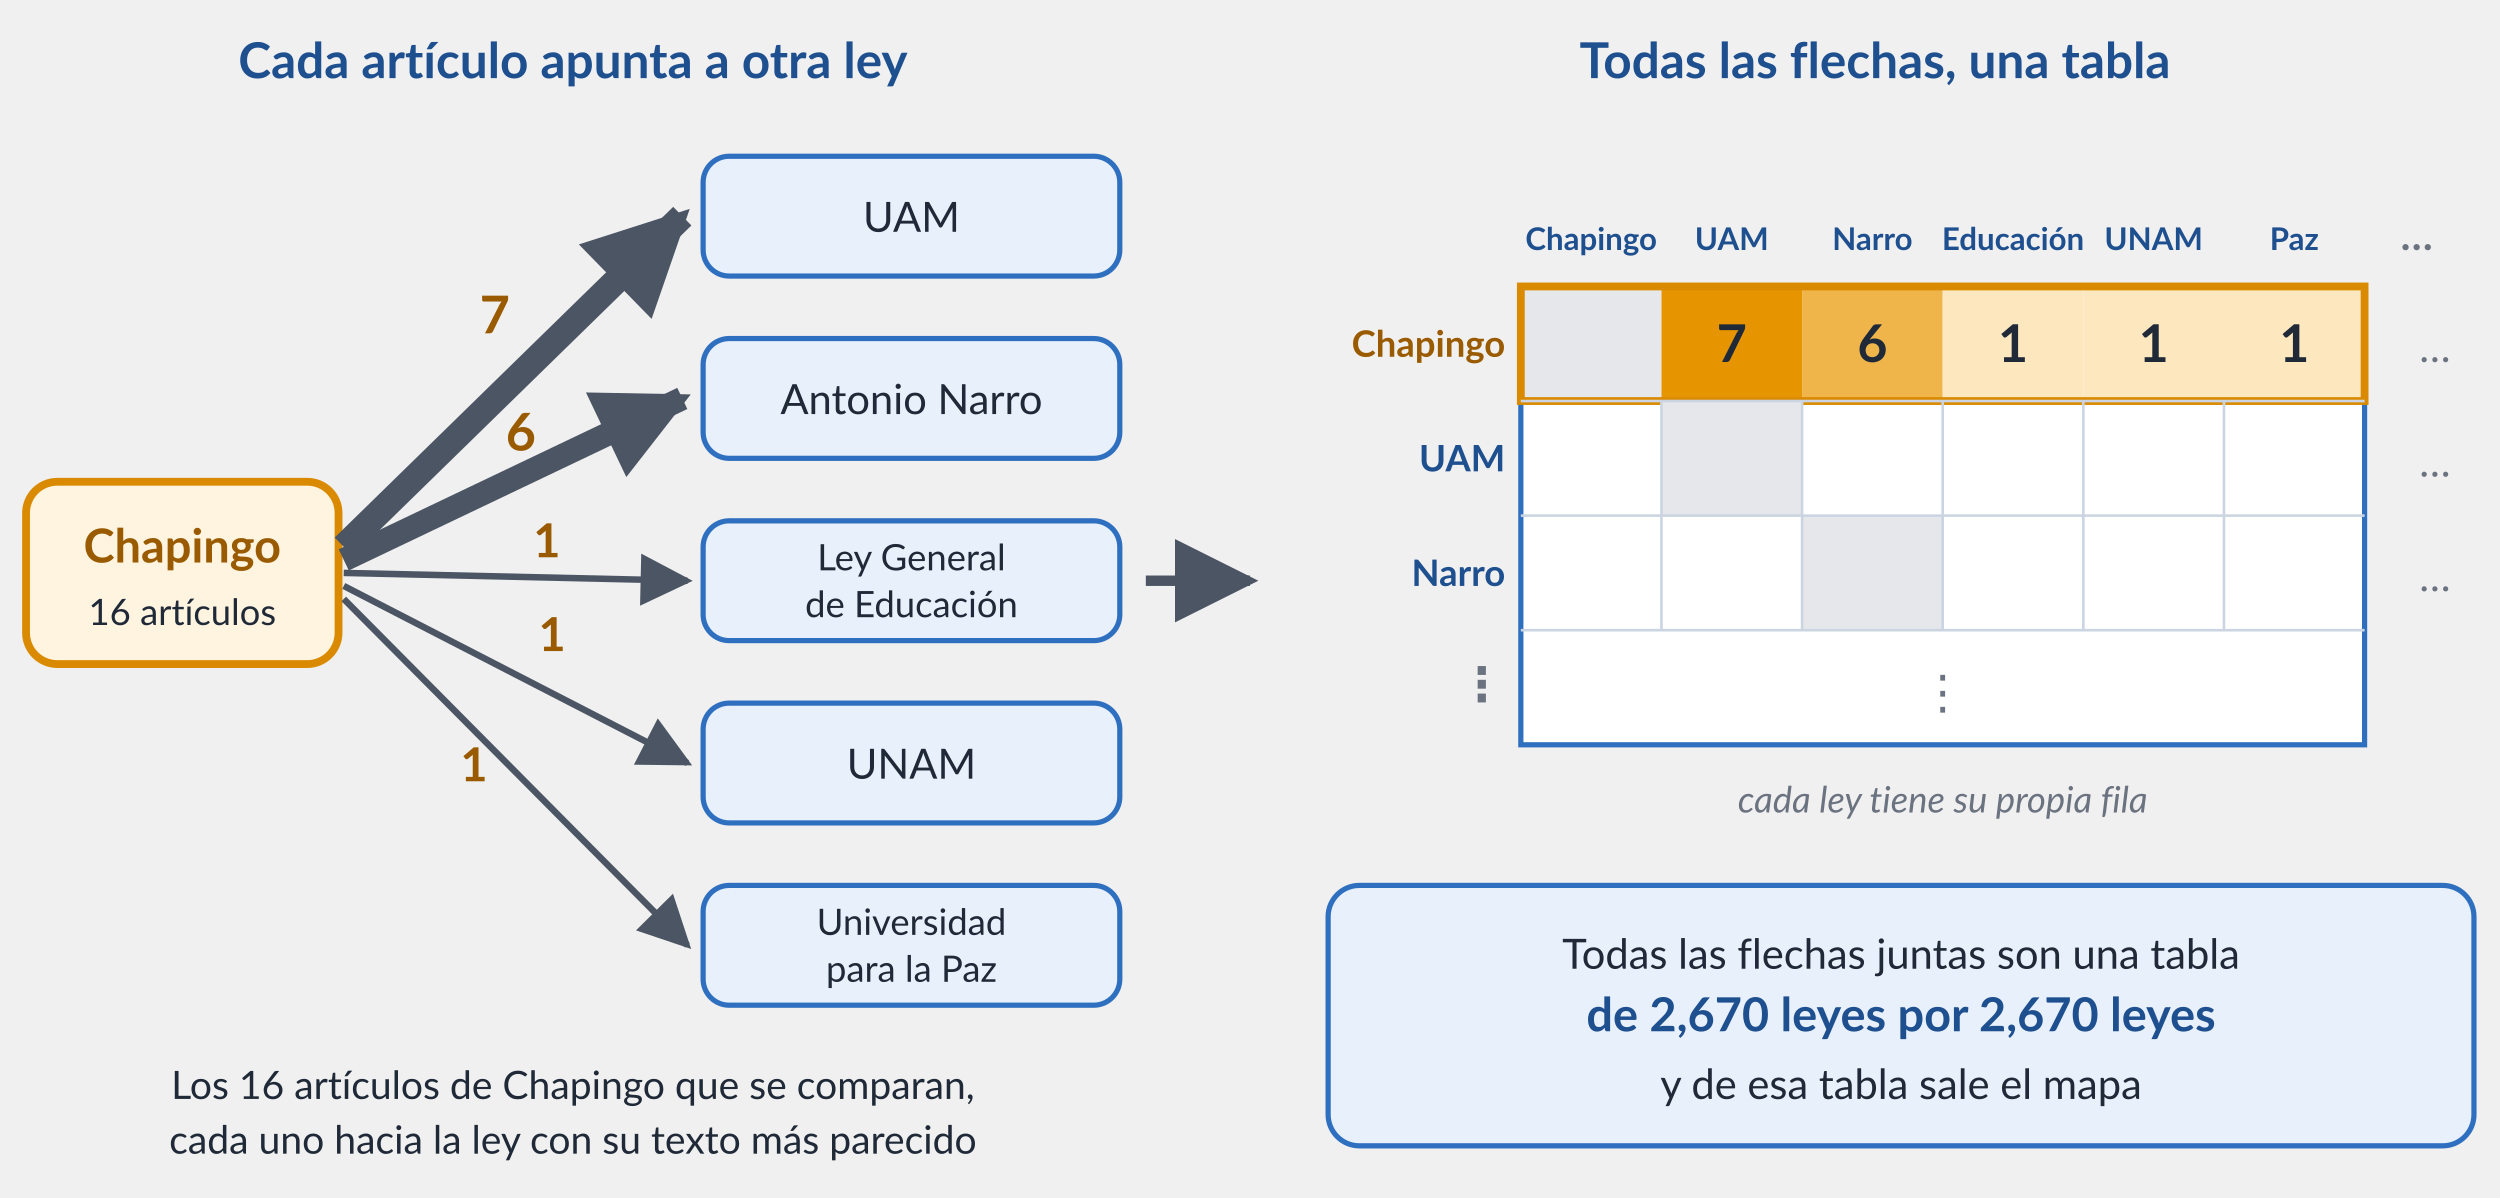
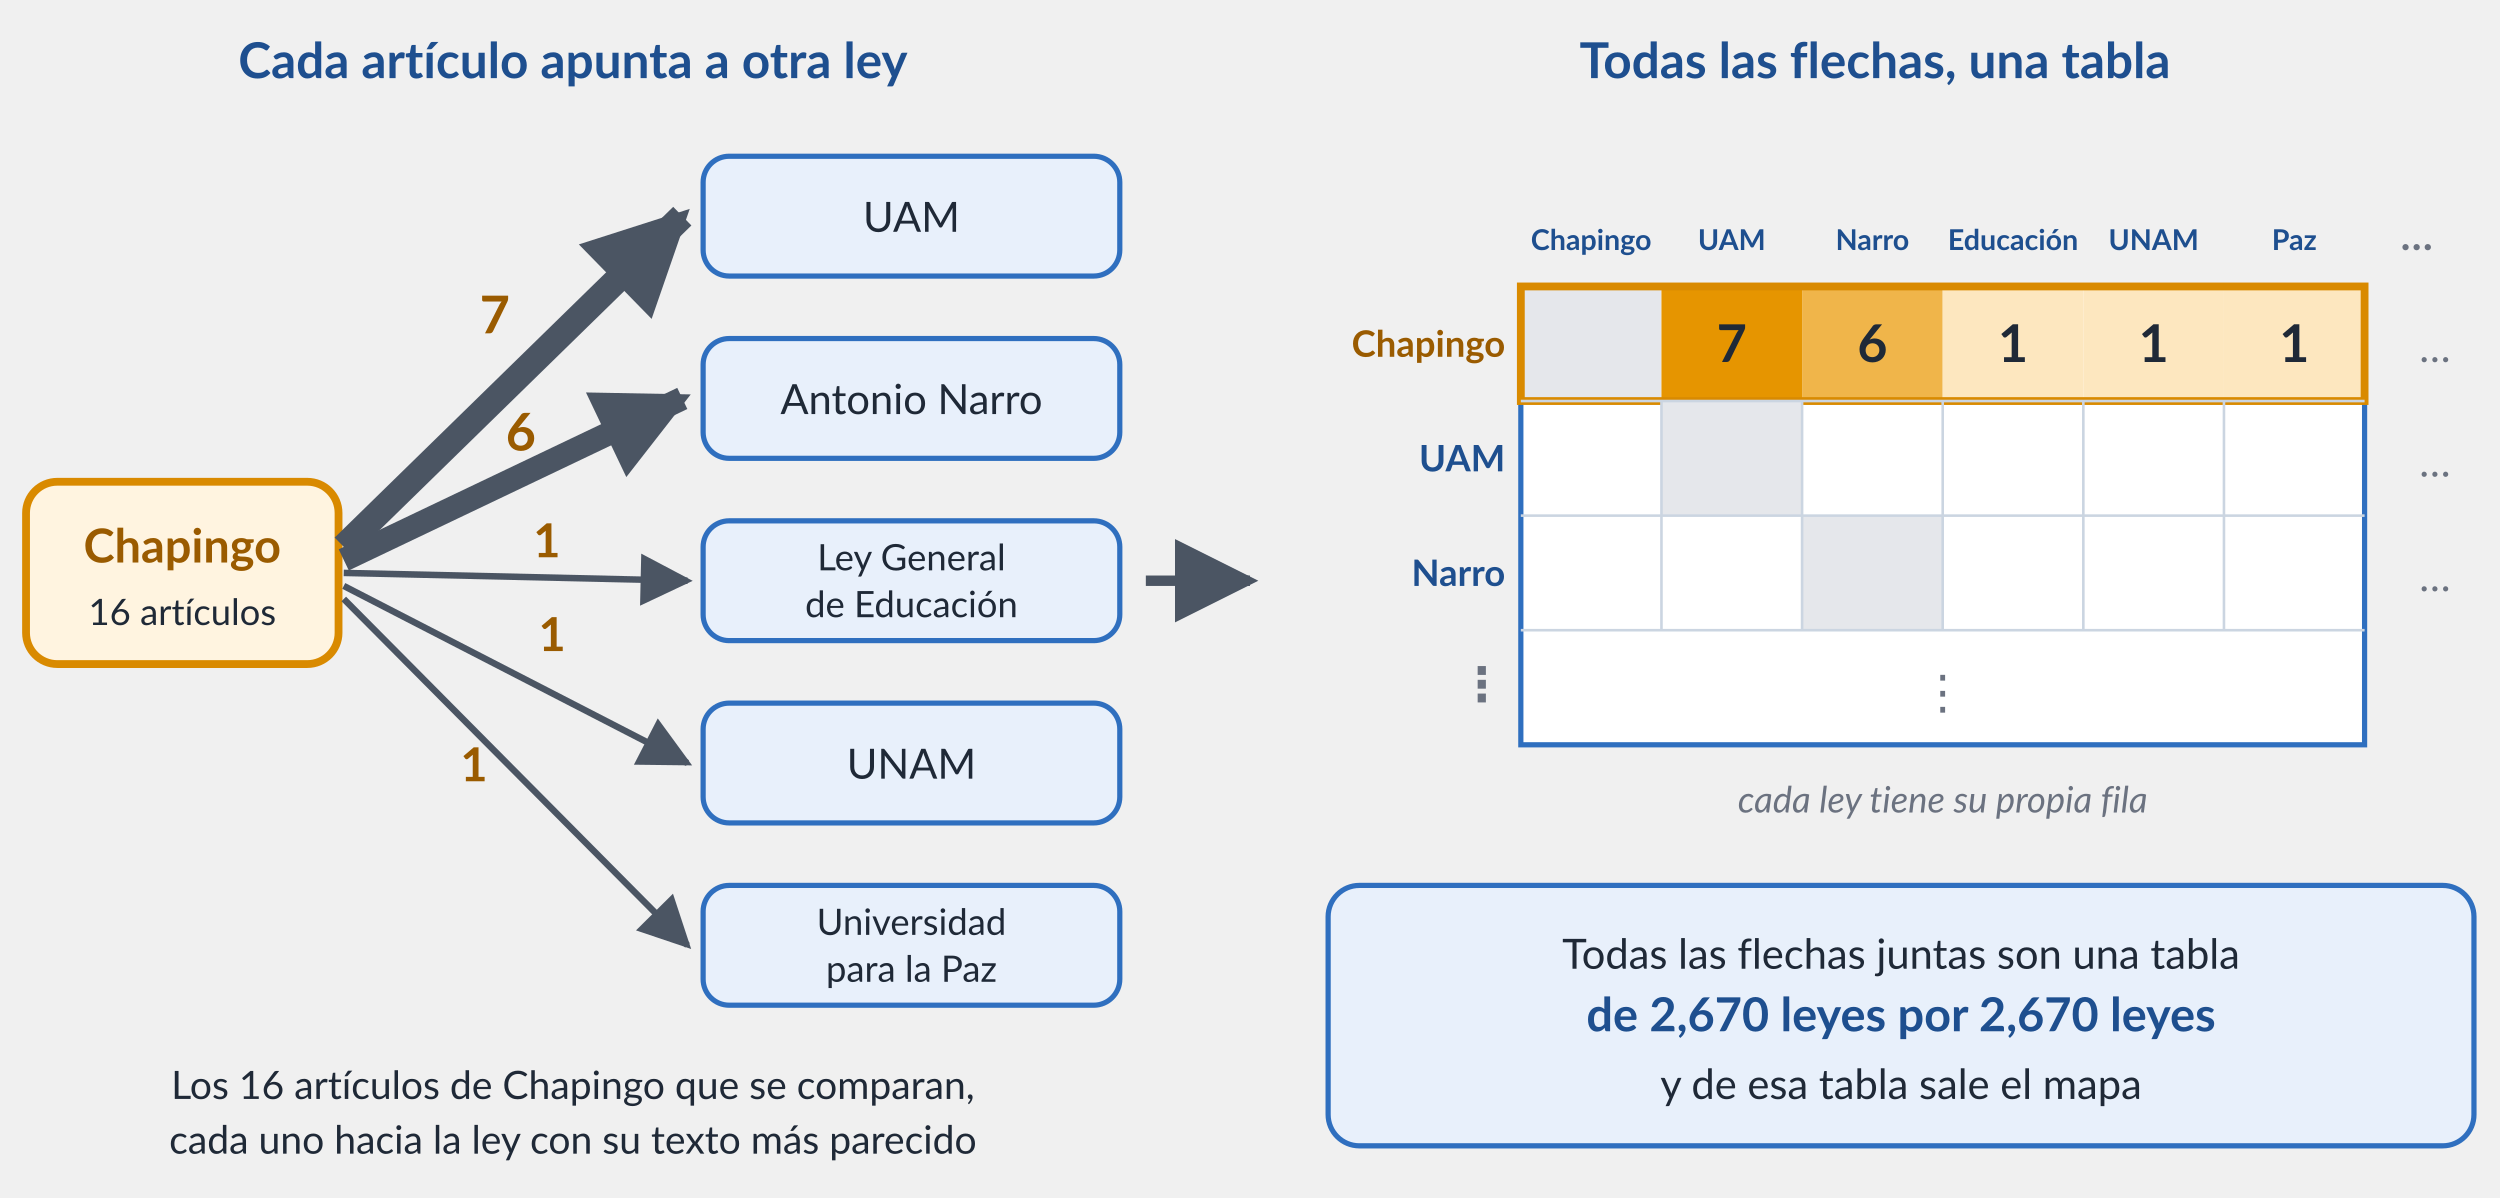
<svg xmlns="http://www.w3.org/2000/svg" viewBox="0 0 960 460" font-family="Lato, 'Helvetica Neue', Arial, sans-serif">
  <defs>
    <marker id="a" viewBox="0 0 10 10" refX="9" refY="5" markerWidth="4" markerHeight="4" orient="auto">
      <path d="M0,0 L10,5 L0,10 z" fill="#4b5563" />
    </marker>
    <marker id="b" viewBox="0 0 10 10" refX="9" refY="5" markerWidth="8" markerHeight="8" orient="auto">
      <path d="M0,0 L10,5 L0,10 z" fill="#4b5563" />
    </marker>
  </defs>
  <text x="220" y="30" font-size="19" font-weight="700" fill="#1e4f8f" text-anchor="middle">Cada artículo apunta a otra ley</text>
  <rect x="10" y="185" width="120" height="70" rx="12" fill="#fff4e0" stroke="#d98a00" stroke-width="3" />
  <text x="70" y="216" font-size="18" font-weight="700" fill="#9a5b00" text-anchor="middle">Chapingo</text>
  <text x="70" y="240" font-size="14" fill="#1f2937" text-anchor="middle">16 artículos</text>
  <line x1="132" y1="210" x2="262" y2="83" stroke="#4b5563" stroke-width="10" marker-end="url(#a)" />
  <line x1="132" y1="215" x2="262" y2="153" stroke="#4b5563" stroke-width="9" marker-end="url(#a)" />
  <line x1="132" y1="220" x2="264" y2="223" stroke="#4b5563" stroke-width="2.5" marker-end="url(#b)" />
  <line x1="132" y1="225" x2="264" y2="293" stroke="#4b5563" stroke-width="2.5" marker-end="url(#b)" />
  <line x1="132" y1="230" x2="264" y2="363" stroke="#4b5563" stroke-width="2.5" marker-end="url(#b)" />
  <text x="190" y="128" font-size="20" font-weight="700" fill="#9a5b00" text-anchor="middle">7</text>
  <text x="200" y="173" font-size="20" font-weight="700" fill="#9a5b00" text-anchor="middle">6</text>
  <text x="210" y="214" font-size="18" font-weight="700" fill="#9a5b00" text-anchor="middle">1</text>
  <text x="212" y="250" font-size="18" font-weight="700" fill="#9a5b00" text-anchor="middle">1</text>
  <text x="182" y="300" font-size="18" font-weight="700" fill="#9a5b00" text-anchor="middle">1</text>
  <rect x="270" y="60" width="160" height="46" rx="10" fill="#e8f0fb" stroke="#2f6fbf" stroke-width="2" />
  <text x="350" y="89" font-size="16" fill="#1f2937" text-anchor="middle">UAM</text>
  <rect x="270" y="130" width="160" height="46" rx="10" fill="#e8f0fb" stroke="#2f6fbf" stroke-width="2" />
  <text x="350" y="159" font-size="16" fill="#1f2937" text-anchor="middle">Antonio Narro</text>
  <rect x="270" y="200" width="160" height="46" rx="10" fill="#e8f0fb" stroke="#2f6fbf" stroke-width="2" />
  <text x="350" y="219" font-size="14" fill="#1f2937" text-anchor="middle">Ley General</text>
  <text x="350" y="237" font-size="14" fill="#1f2937" text-anchor="middle">de Educación</text>
  <rect x="270" y="270" width="160" height="46" rx="10" fill="#e8f0fb" stroke="#2f6fbf" stroke-width="2" />
  <text x="350" y="299" font-size="16" fill="#1f2937" text-anchor="middle">UNAM</text>
  <rect x="270" y="340" width="160" height="46" rx="10" fill="#e8f0fb" stroke="#2f6fbf" stroke-width="2" />
  <text x="350" y="359" font-size="14" fill="#1f2937" text-anchor="middle">Universidad</text>
  <text x="350" y="377" font-size="14" fill="#1f2937" text-anchor="middle">para la Paz</text>
  <text x="220" y="422" font-size="15" fill="#1f2937" text-anchor="middle">Los 16 artículos de Chapingo que se comparan,</text>
  <text x="220" y="443" font-size="15" fill="#1f2937" text-anchor="middle">cada uno hacia la ley con su texto más parecido</text>
  <line x1="440" y1="223" x2="480" y2="223" stroke="#4b5563" stroke-width="4" marker-end="url(#b)" />
  <text x="720" y="30" font-size="19" font-weight="700" fill="#1e4f8f" text-anchor="middle">Todas las flechas, una tabla</text>
-   <text x="611" y="96" font-size="12" font-weight="700" fill="#1e4f8f" text-anchor="middle">Chapingo</text>
-   <text x="665" y="96" font-size="12" font-weight="700" fill="#1e4f8f" text-anchor="middle">UAM</text>
-   <text x="719" y="96" font-size="12" font-weight="700" fill="#1e4f8f" text-anchor="middle">Narro</text>
-   <text x="773" y="96" font-size="12" font-weight="700" fill="#1e4f8f" text-anchor="middle">Educación</text>
-   <text x="827" y="96" font-size="12" font-weight="700" fill="#1e4f8f" text-anchor="middle">UNAM</text>
-   <text x="881" y="96" font-size="12" font-weight="700" fill="#1e4f8f" text-anchor="middle">Paz</text>
+   <text x="611" y="96" font-size="11" font-weight="700" fill="#1e4f8f" text-anchor="middle">Chapingo</text>
+   <text x="665" y="96" font-size="11" font-weight="700" fill="#1e4f8f" text-anchor="middle">UAM</text>
+   <text x="719" y="96" font-size="11" font-weight="700" fill="#1e4f8f" text-anchor="middle">Narro</text>
+   <text x="773" y="96" font-size="11" font-weight="700" fill="#1e4f8f" text-anchor="middle">Educación</text>
+   <text x="827" y="96" font-size="11" font-weight="700" fill="#1e4f8f" text-anchor="middle">UNAM</text>
+   <text x="881" y="96" font-size="11" font-weight="700" fill="#1e4f8f" text-anchor="middle">Paz</text>
  <text x="928" y="96" font-size="16" font-weight="700" fill="#6b7280" text-anchor="middle">…</text>
  <text x="578" y="137" font-size="14" font-weight="700" fill="#9a5b00" text-anchor="end">Chapingo</text>
  <text x="578" y="181" font-size="14" font-weight="700" fill="#1e4f8f" text-anchor="end">UAM</text>
  <text x="578" y="225" font-size="14" font-weight="700" fill="#1e4f8f" text-anchor="end">Narro</text>
  <text x="578" y="269" font-size="18" font-weight="700" fill="#6b7280" text-anchor="end">⋮</text>
  <rect x="584" y="110" width="324" height="176" fill="#ffffff" stroke="#2f6fbf" stroke-width="2" />
  <rect x="584" y="110" width="54" height="44" fill="#e5e7eb" />
  <rect x="638" y="110" width="54" height="44" fill="#e69500" />
  <rect x="692" y="110" width="54" height="44" fill="#f0b54a" />
  <rect x="746" y="110" width="54" height="44" fill="#fde7bf" />
  <rect x="800" y="110" width="54" height="44" fill="#fde7bf" />
  <rect x="854" y="110" width="54" height="44" fill="#fde7bf" />
  <rect x="584" y="110" width="324" height="44" fill="none" stroke="#d98a00" stroke-width="3" />
  <text x="665" y="139" font-size="20" font-weight="700" fill="#1f2937" text-anchor="middle">7</text>
  <text x="719" y="139" font-size="20" font-weight="700" fill="#1f2937" text-anchor="middle">6</text>
  <text x="773" y="139" font-size="20" font-weight="700" fill="#1f2937" text-anchor="middle">1</text>
  <text x="827" y="139" font-size="20" font-weight="700" fill="#1f2937" text-anchor="middle">1</text>
  <text x="881" y="139" font-size="20" font-weight="700" fill="#1f2937" text-anchor="middle">1</text>
  <text x="935" y="139" font-size="16" fill="#6b7280" text-anchor="middle">…</text>
  <rect x="638" y="154" width="54" height="44" fill="#e5e7eb" />
  <rect x="692" y="198" width="54" height="44" fill="#e5e7eb" />
  <text x="935" y="183" font-size="16" fill="#6b7280" text-anchor="middle">…</text>
  <text x="935" y="227" font-size="16" fill="#6b7280" text-anchor="middle">…</text>
  <text x="746" y="272" font-size="18" fill="#6b7280" text-anchor="middle">⋮</text>
  <g stroke="#cbd5e1" stroke-width="1">
    <line x1="584" y1="154" x2="908" y2="154" />
    <line x1="584" y1="198" x2="908" y2="198" />
    <line x1="584" y1="242" x2="908" y2="242" />
    <line x1="638" y1="154" x2="638" y2="242" />
    <line x1="692" y1="154" x2="692" y2="242" />
    <line x1="746" y1="154" x2="746" y2="242" />
    <line x1="800" y1="154" x2="800" y2="242" />
    <line x1="854" y1="154" x2="854" y2="242" />
  </g>
  <text x="746" y="312" font-size="14" fill="#6b7280" font-style="italic" text-anchor="middle">cada ley tiene su propia fila</text>
  <rect x="510" y="340" width="440" height="100" rx="12" fill="#e8f0fb" stroke="#2f6fbf" stroke-width="2" />
  <text x="730" y="372" font-size="16" fill="#1f2937" text-anchor="middle">Todas las flechas juntas son una tabla</text>
  <text x="730" y="396" font-size="18" font-weight="700" fill="#1e4f8f" text-anchor="middle">de 2,670 leyes por 2,670 leyes</text>
  <text x="730" y="422" font-size="16" fill="#1f2937" text-anchor="middle">y de esa tabla sale el mapa</text>
</svg>
